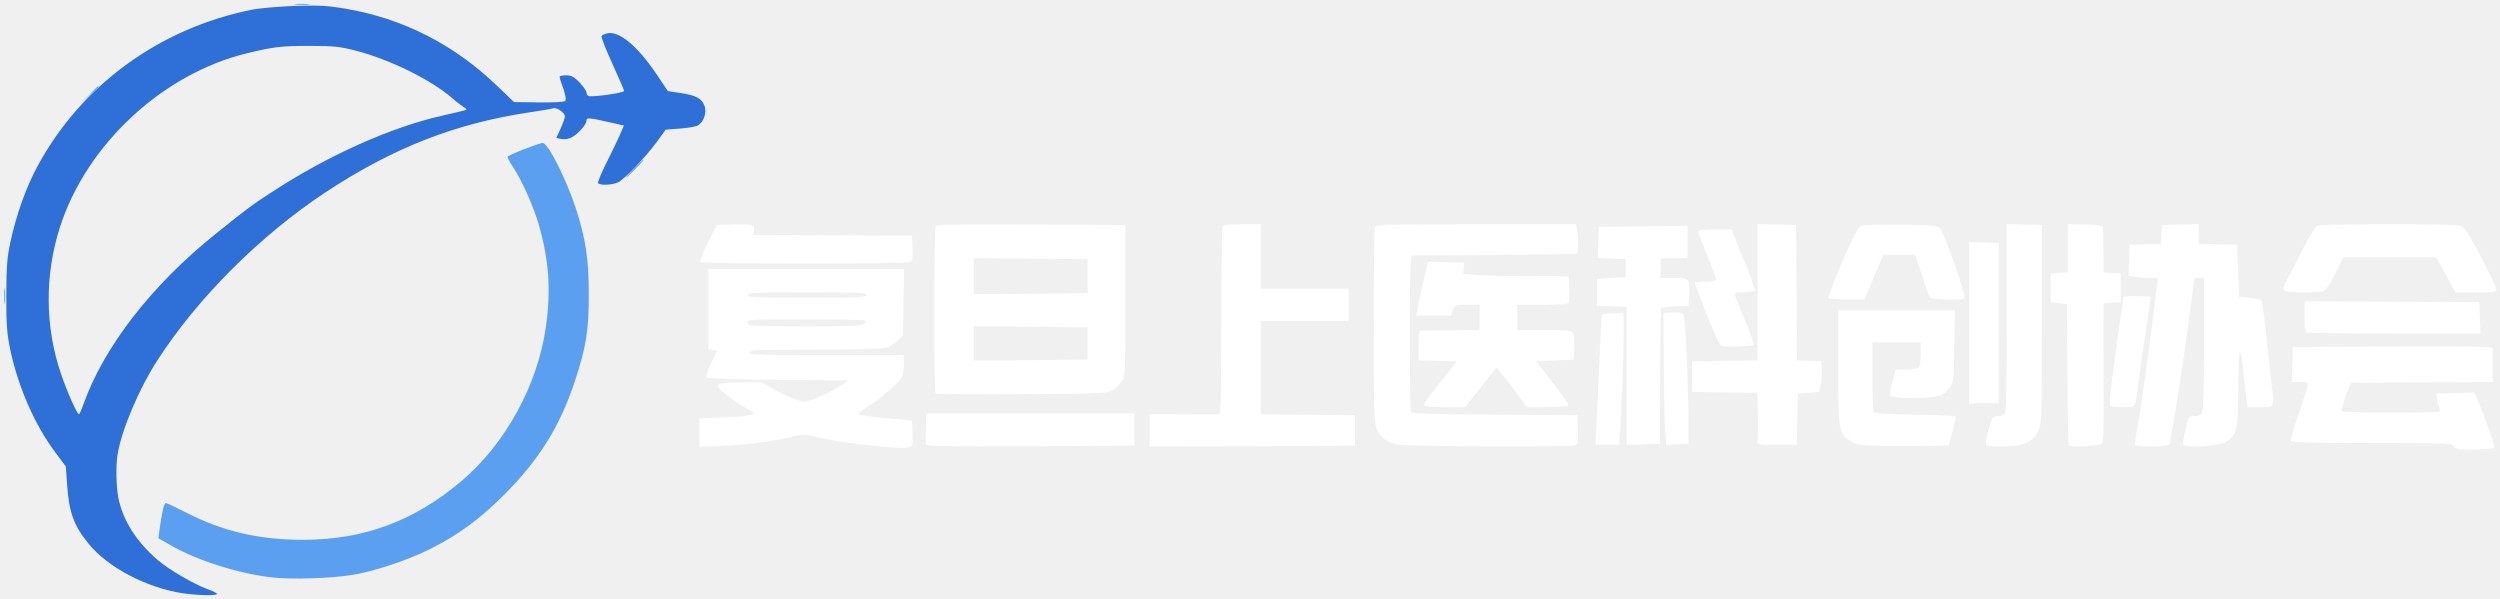
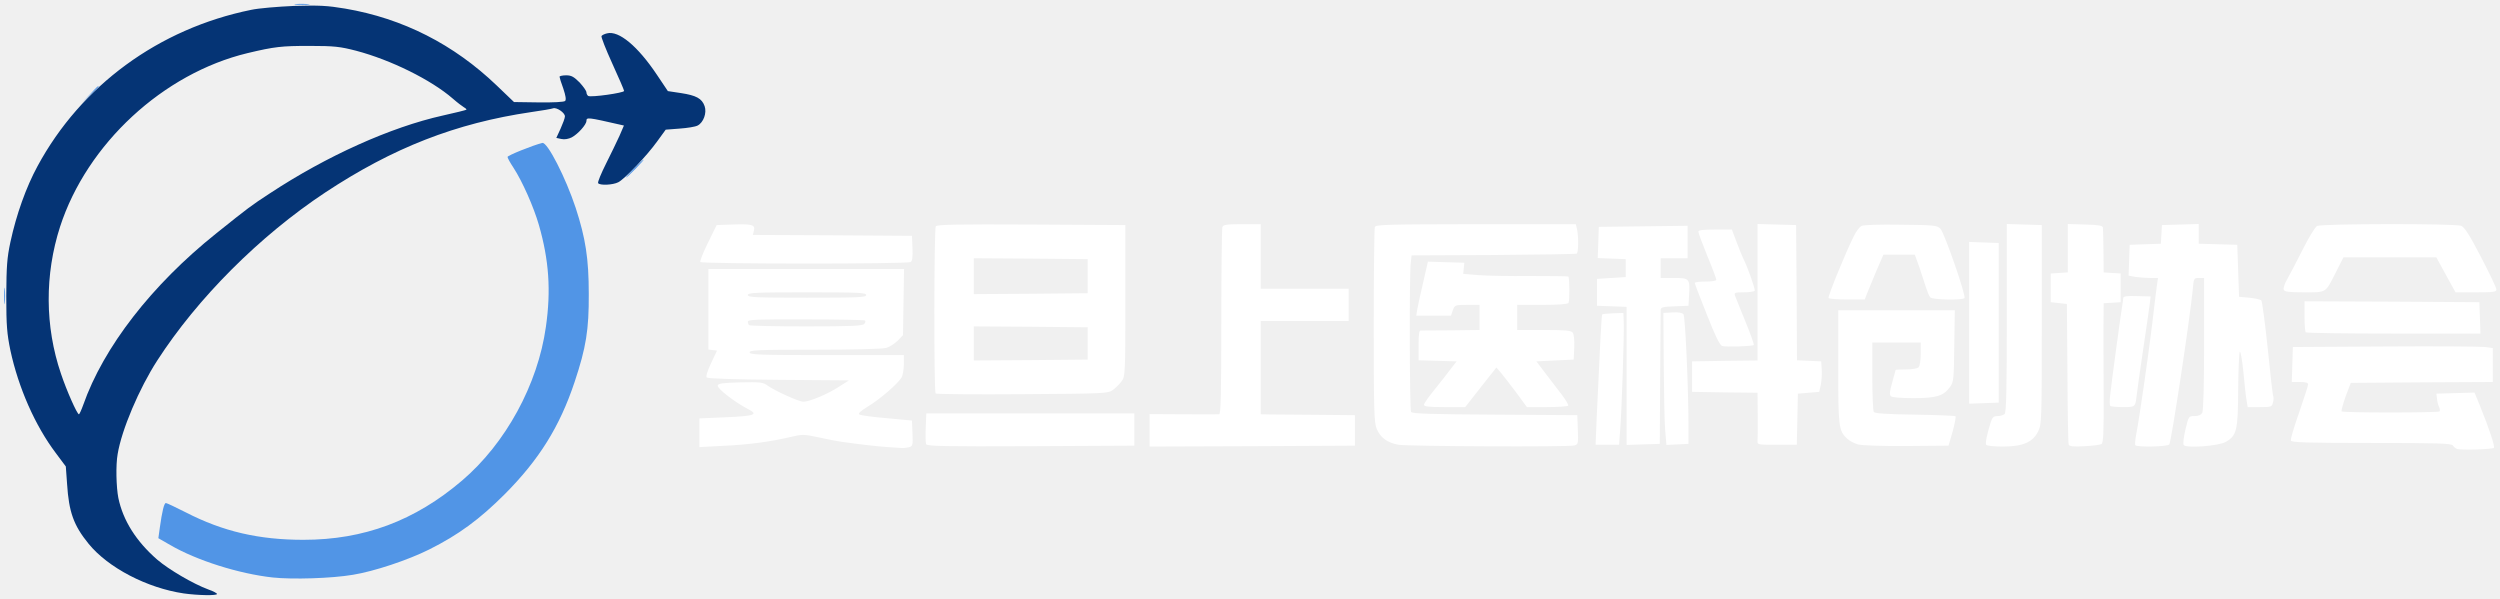
<svg xmlns="http://www.w3.org/2000/svg" viewBox="135 106 1394 334">
-   <path fill="#2f6fd8" fill-rule="evenodd" d="M237.5,436.9C217.1,433.9 195.3,422.6 184.4,409.2C176.1,399.0 173.4,391.6 172.4,375.8L171.7,366.1 L166.1,358.6C154.5,343.2 145.3,322.2 140.8,301.4C138.9,292.1 138.5,287.7 138.5,271.0C138.6,254.5 138.9,249.9 140.8,241.0C144.1,225.6 149.6,210.3 155.9,198.7C180.2,153.7 223.5,122.0 275.0,111.5C279.1,110.6 289.9,109.7 299.0,109.3C312.9,108.9 317.4,109.1 327.5,110.8C359.7,116.3 388.0,130.7 412.0,153.7L421.6,162.9 L435.4,163.1C443.4,163.2 449.5,162.9 450.1,162.3C450.8,161.6 450.4,159.3 449.1,155.4C447.9,152.2 447.0,149.2 447.0,148.8C447.0,148.4 448.6,148.0 450.7,148.0C453.6,148.0 455.0,148.8 458.2,152.0C460.3,154.3 462.0,156.7 462.0,157.5C462.0,158.3 462.5,159.2 463.0,159.5C464.5,160.4 483.0,157.8 483.0,156.7C483.0,156.2 480.0,149.3 476.4,141.4C472.8,133.5 470.1,126.6 470.4,126.1C470.7,125.6 472.1,124.9 473.5,124.6C480.0,122.9 490.6,131.7 501.3,147.7L507.4,156.8 L514.7,157.9C523.2,159.2 526.4,160.9 527.9,165.2C529.2,168.9 527.3,174.3 524.0,176.0C522.7,176.7 518.2,177.4 514.0,177.7L506.2,178.3 L501.4,184.9C495.5,193.1 483.4,205.7 479.8,207.6C476.7,209.2 469.4,209.5 468.5,208.1C468.2,207.5 470.2,202.7 472.9,197.3C475.6,191.9 479.0,184.9 480.4,181.8L482.9,176.0 L480.7,175.5C462.8,171.4 462.0,171.3 462.0,173.4C462.0,175.5 457.2,180.8 453.8,182.6C452.0,183.5 449.8,183.9 448.0,183.5L445.2,182.9 L447.6,177.7C448.9,174.8 450.0,171.8 450.0,170.9C450.0,168.8 445.3,165.7 443.4,166.4C442.6,166.7 437.1,167.7 431.2,168.5C389.1,174.7 354.1,188.4 316.4,213.3C279.7,237.6 245.1,272.3 222.7,307.0C212.6,322.6 202.8,345.7 200.6,359.2C199.5,365.3 199.8,377.6 201.0,383.7C203.6,396.2 210.9,407.8 222.6,418.0C229.1,423.6 242.8,431.6 251.2,434.7C253.9,435.6 256.0,436.8 256.0,437.2C256.0,438.2 245.4,438.0 237.5,436.9ZM181.4,331.8C192.7,299.6 219.6,264.9 255.5,236.2C274.0,221.4 274.8,220.8 285.5,213.8C317.1,193.0 352.8,176.9 382.0,170.4C388.9,168.9 394.7,167.4 395.0,167.2C395.3,167.0 394.7,166.4 393.8,165.9C392.8,165.3 390.0,163.2 387.5,161.0C375.4,150.5 352.9,139.4 333.6,134.3C324.7,132.0 321.5,131.6 307.5,131.6C292.1,131.6 288.2,132.0 273.1,135.6C226.0,146.9 183.5,186.2 168.5,232.4C159.9,259.1 160.0,288.0 169.0,314.4C172.1,323.7 178.0,337.0 179.0,337.0C179.3,337.0 180.4,334.6 181.4,331.8Z" />
-   <path fill="#5a9ff0" fill-rule="evenodd" d="M287.0,428.0C268.1,425.9 244.7,418.5 229.9,409.9L223.3,406.1 L224.1,400.3C225.4,391.0 226.5,386.5 227.5,386.5C228.1,386.5 233.0,388.9 238.6,391.7C259.4,402.4 279.4,407.0 304.2,407.0C337.9,407.0 366.3,396.4 392.6,374.0C417.0,353.2 434.9,320.4 439.4,288.2C442.3,267.9 441.1,251.0 435.5,231.5C432.6,221.4 426.2,207.0 421.3,199.5C419.5,196.8 418.0,194.1 418.0,193.5C418.0,192.7 432.1,187.0 437.4,185.7C440.2,185.0 450.5,205.2 456.0,221.9C461.5,238.8 463.3,250.1 463.3,270.0C463.4,289.9 461.8,299.8 455.4,319.0C447.1,343.9 435.6,362.3 416.5,381.5C402.4,395.6 390.7,404.2 374.3,412.4C362.5,418.3 343.6,424.6 331.8,426.5C320.1,428.5 298.1,429.2 287.0,428.0ZM137.3,271.0C137.3,266.9 137.5,265.2 137.7,267.2C137.9,269.3 137.9,272.7 137.7,274.8C137.5,276.8 137.3,275.1 137.3,271.0ZM488.5,200.0C491.2,197.2 493.6,195.0 493.9,195.0C494.2,195.0 492.2,197.2 489.5,200.0C486.8,202.8 484.4,205.0 484.1,205.0C483.8,205.0 485.8,202.8 488.5,200.0ZM185.0,158.8C189.1,154.3 190.0,153.5 190.0,154.3C190.0,154.5 187.9,156.6 185.2,159.0L180.5,163.5 L185.0,158.8ZM299.7,108.3C301.5,108.1 304.7,108.1 306.7,108.3C308.8,108.5 307.4,108.7 303.5,108.7C299.6,108.7 298.0,108.5 299.7,108.3Z" />
+   <path fill="#053475" fill-rule="evenodd" d="M237.5,436.9C217.1,433.9 195.3,422.6 184.4,409.2C176.1,399.0 173.4,391.6 172.4,375.8L171.7,366.1 L166.1,358.6C154.5,343.2 145.3,322.2 140.8,301.4C138.9,292.1 138.5,287.7 138.5,271.0C138.6,254.5 138.9,249.9 140.8,241.0C144.1,225.6 149.6,210.3 155.9,198.7C180.2,153.7 223.5,122.0 275.0,111.5C279.1,110.6 289.9,109.7 299.0,109.3C312.9,108.9 317.4,109.1 327.5,110.8C359.7,116.3 388.0,130.7 412.0,153.7L421.6,162.9 L435.4,163.1C443.4,163.2 449.5,162.9 450.1,162.3C450.8,161.6 450.4,159.3 449.1,155.4C447.9,152.2 447.0,149.2 447.0,148.8C447.0,148.4 448.6,148.0 450.7,148.0C453.6,148.0 455.0,148.8 458.2,152.0C460.3,154.3 462.0,156.7 462.0,157.5C462.0,158.3 462.5,159.2 463.0,159.5C464.5,160.4 483.0,157.8 483.0,156.7C483.0,156.2 480.0,149.3 476.4,141.4C472.8,133.5 470.1,126.6 470.4,126.1C470.7,125.6 472.1,124.9 473.5,124.6C480.0,122.9 490.6,131.7 501.3,147.7L507.4,156.8 L514.7,157.9C523.2,159.2 526.4,160.9 527.9,165.2C529.2,168.9 527.3,174.3 524.0,176.0C522.7,176.7 518.2,177.4 514.0,177.7L506.2,178.3 L501.4,184.9C495.5,193.1 483.4,205.7 479.8,207.6C476.7,209.2 469.4,209.5 468.5,208.1C468.2,207.5 470.2,202.7 472.9,197.3C475.6,191.9 479.0,184.9 480.4,181.8L482.9,176.0 L480.7,175.5C462.8,171.4 462.0,171.3 462.0,173.4C462.0,175.5 457.2,180.8 453.8,182.6C452.0,183.5 449.8,183.9 448.0,183.5L445.2,182.9 L447.6,177.7C448.9,174.8 450.0,171.8 450.0,170.9C450.0,168.8 445.3,165.7 443.4,166.4C442.6,166.7 437.1,167.7 431.2,168.5C389.1,174.7 354.1,188.4 316.4,213.3C279.7,237.6 245.1,272.3 222.7,307.0C212.6,322.6 202.8,345.7 200.6,359.2C199.5,365.3 199.8,377.6 201.0,383.7C203.6,396.2 210.9,407.8 222.6,418.0C229.1,423.6 242.8,431.6 251.2,434.7C253.9,435.6 256.0,436.8 256.0,437.2C256.0,438.2 245.4,438.0 237.5,436.9ZM181.4,331.8C192.7,299.6 219.6,264.9 255.5,236.2C274.0,221.4 274.8,220.8 285.5,213.8C317.1,193.0 352.8,176.9 382.0,170.4C388.9,168.9 394.7,167.4 395.0,167.2C395.3,167.0 394.7,166.4 393.8,165.9C392.8,165.3 390.0,163.2 387.5,161.0C375.4,150.5 352.9,139.4 333.6,134.3C324.7,132.0 321.5,131.6 307.5,131.6C292.1,131.6 288.2,132.0 273.1,135.6C226.0,146.9 183.5,186.2 168.5,232.4C159.9,259.1 160.0,288.0 169.0,314.4C172.1,323.7 178.0,337.0 179.0,337.0C179.3,337.0 180.4,334.6 181.4,331.8Z" />
+   <path fill="#5195e6" fill-rule="evenodd" d="M287.0,428.0C268.1,425.9 244.7,418.5 229.9,409.9L223.3,406.1 L224.1,400.3C225.4,391.0 226.5,386.5 227.5,386.5C228.1,386.5 233.0,388.9 238.6,391.7C259.4,402.4 279.4,407.0 304.2,407.0C337.9,407.0 366.3,396.4 392.6,374.0C417.0,353.2 434.9,320.4 439.4,288.2C442.3,267.9 441.1,251.0 435.5,231.5C432.6,221.4 426.2,207.0 421.3,199.5C419.5,196.8 418.0,194.1 418.0,193.5C418.0,192.7 432.1,187.0 437.4,185.7C440.2,185.0 450.5,205.2 456.0,221.9C461.5,238.8 463.3,250.1 463.3,270.0C463.4,289.9 461.8,299.8 455.4,319.0C447.1,343.9 435.6,362.3 416.5,381.5C402.4,395.6 390.7,404.2 374.3,412.4C362.5,418.3 343.6,424.6 331.8,426.5C320.1,428.5 298.1,429.2 287.0,428.0ZM137.3,271.0C137.3,266.9 137.5,265.2 137.7,267.2C137.9,269.3 137.9,272.7 137.7,274.8C137.5,276.8 137.3,275.1 137.3,271.0ZM488.5,200.0C491.2,197.2 493.6,195.0 493.9,195.0C494.2,195.0 492.2,197.2 489.5,200.0C486.8,202.8 484.4,205.0 484.1,205.0C483.8,205.0 485.8,202.8 488.5,200.0ZM185.0,158.8C189.1,154.3 190.0,153.5 190.0,154.3C190.0,154.5 187.9,156.6 185.2,159.0L180.5,163.5 L185.0,158.8ZM299.7,108.3C301.5,108.1 304.7,108.1 306.7,108.3C308.8,108.5 307.4,108.7 303.5,108.7C299.6,108.7 298.0,108.5 299.7,108.3Z" />
  <path fill="#ffffff" fill-rule="evenodd" d="M1505.0,356.3C1504.2,356.0 1503.1,355.1 1502.7,354.4C1502.0,353.2 1493.8,353.0 1457.4,353.0C1421.4,353.0 1412.8,352.7 1412.4,351.7C1412.1,350.9 1414.2,343.9 1417.0,336.0C1419.7,328.1 1422.0,321.1 1422.0,320.3C1422.0,319.4 1420.6,319.0 1417.5,319.0L1412.9,319.0 L1413.2,309.2L1413.5,299.5 L1465.0,299.2C1493.3,299.0 1518.4,299.2 1520.8,299.5L1525.0,300.1 L1525.0,309.5L1525.0,319.0 L1485.4,319.2L1445.8,319.5 L1442.9,327.1C1441.4,331.4 1440.4,335.1 1440.7,335.4C1441.5,336.2 1494.5,336.2 1495.3,335.4C1495.6,335.0 1495.5,334.0 1495.1,333.1C1494.6,332.2 1494.0,330.1 1493.9,328.5L1493.5,325.5 L1504.1,325.2L1514.8,324.9 L1517.8,332.2C1522.9,344.8 1526.3,355.0 1525.6,355.7C1524.7,356.6 1507.0,357.1 1505.0,356.3ZM630.0,355.3C624.9,355.0 613.7,353.7 604.5,352.4C602.3,352.1 596.5,351.0 591.6,349.9C583.3,348.1 582.3,348.1 576.1,349.6C564.8,352.3 552.0,354.0 538.2,354.6L525.0,355.3 L525.0,347.3L525.0,339.3 L539.0,338.7C555.8,338.0 558.2,337.2 552.1,334.1C544.8,330.3 534.9,322.7 535.2,321.0C535.5,319.8 537.7,319.5 547.8,319.2C558.9,319.0 560.4,319.1 563.0,321.0C567.2,324.0 580.5,330.0 582.9,330.0C586.3,330.0 596.0,326.0 602.4,321.9L608.4,318.1 L569.3,317.8C544.8,317.6 529.7,317.1 529.1,316.5C528.5,315.9 529.4,313.0 531.5,308.5L534.8,301.5 L532.4,301.2L530.0,300.9 L530.0,278.4L530.0,256.0 L584.6,256.0L639.1,256.0 L638.8,274.4L638.5,292.9 L635.6,295.9C633.9,297.6 631.0,299.5 629.1,300.0C627.0,300.6 610.0,301.0 589.2,301.0C557.7,301.0 553.0,301.2 553.0,302.5C553.0,303.8 558.4,304.0 596.0,304.0L639.0,304.0 L639.0,309.2C638.9,312.1 638.4,315.4 637.7,316.5C635.6,320.0 625.8,328.5 619.2,332.5C614.5,335.4 613.3,336.6 614.3,337.2C615.1,337.6 622.0,338.6 629.7,339.2L643.5,340.5 L643.8,347.6C644.1,354.3 643.9,354.8 641.8,355.4C640.5,355.7 638.6,355.9 637.5,355.8C636.4,355.7 633.0,355.5 630.0,355.3ZM651.4,353.7C651.1,352.9 651.0,348.8 651.2,344.4L651.5,336.5 L709.5,336.5L767.5,336.5 L767.5,345.5L767.5,354.5 L709.7,354.8C662.0,355.0 651.9,354.8 651.4,353.7ZM776.0,346.0L776.0,336.9 L794.8,337.0C805.1,337.0 814.1,337.1 814.8,337.0C815.7,337.0 816.0,326.0 816.0,285.6C816.0,257.3 816.3,233.5 816.6,232.6C817.1,231.3 819.1,231.0 827.6,231.0L838.0,231.0 L838.0,249.0L838.0,267.0 L862.5,267.0L887.0,267.0 L887.0,276.0L887.0,285.0 L862.5,285.0L838.0,285.0 L838.0,311.0L838.0,337.0 L843.2,337.1C846.1,337.1 858.0,337.2 869.5,337.3L890.5,337.5 L890.5,346.0L890.5,354.5 L833.2,354.8L776.0,355.0 L776.0,346.0ZM914.8,354.0C908.6,352.9 904.6,350.0 902.6,345.0C901.2,341.5 901.0,334.4 901.0,287.6C901.0,258.2 901.3,233.5 901.6,232.6C902.1,231.2 908.5,231.1 958.0,231.0L1013.7,231.0 L1014.4,234.1C1015.3,238.6 1015.1,246.8 1014.2,247.4C1013.7,247.7 992.8,248.0 967.7,248.2L922.1,248.4 L921.6,253.0C920.8,260.6 921.0,334.4 921.8,335.7C922.4,336.7 933.3,337.0 968.6,337.2L1014.5,337.5 L1014.8,345.6C1015.1,353.4 1015.0,353.8 1012.8,354.4C1009.4,355.3 920.3,354.9 914.8,354.0ZM1171.0,353.8C1169.1,353.3 1166.4,351.9 1165.1,350.7C1160.2,346.2 1160.0,344.3 1160.0,310.5L1160.0,279.0 L1192.5,279.0L1225.0,279.0 L1224.7,298.9C1224.5,317.3 1224.3,319.1 1222.4,321.7C1218.7,326.8 1214.8,328.0 1201.9,328.0C1194.9,328.0 1190.0,327.6 1189.3,326.9C1188.5,326.1 1188.7,324.0 1190.1,319.2C1191.1,315.5 1192.0,312.4 1192.0,312.3C1192.0,312.1 1194.6,312.0 1197.8,312.0C1201.0,312.0 1204.1,311.5 1204.8,310.8C1205.5,310.1 1206.0,306.9 1206.0,303.3L1206.0,297.0 L1192.5,297.0L1179.0,297.0 L1179.0,315.8C1179.0,326.1 1179.4,335.0 1179.8,335.7C1180.3,336.5 1186.9,337.0 1202.7,337.2C1214.9,337.4 1225.1,337.8 1225.4,338.1C1225.7,338.4 1225.0,342.2 1223.8,346.6L1221.5,354.5 L1198.0,354.7C1184.8,354.8 1173.0,354.4 1171.0,353.8ZM1242.5,354.0C1241.9,353.1 1242.9,348.3 1245.1,341.2C1246.0,338.6 1246.7,338.0 1248.9,338.0C1250.4,338.0 1252.1,337.5 1252.8,336.8C1253.7,335.9 1254.0,322.6 1254.0,283.3L1254.0,230.9 L1263.8,231.2L1273.5,231.5 L1273.5,287.0C1273.5,340.5 1273.4,342.6 1271.5,346.5C1268.5,352.6 1262.9,355.0 1251.8,355.0C1247.0,355.0 1242.8,354.6 1242.5,354.0ZM1288.5,353.9C1288.2,353.1 1287.9,335.2 1287.8,314.0L1287.5,275.5 L1283.0,275.0L1278.5,274.5 L1278.5,266.5L1278.5,258.5 L1283.2,258.2L1288.0,257.9 L1288.0,244.4L1288.0,230.9 L1297.8,231.2C1305.5,231.4 1307.5,231.8 1307.6,233.0C1307.7,233.8 1307.8,239.8 1307.9,246.2L1308.0,257.9 L1312.8,258.2L1317.5,258.5 L1317.5,266.5L1317.5,274.5 L1312.8,274.8L1308.0,275.1 L1307.9,288.3C1307.9,295.6 1307.9,313.0 1308.0,327.2C1308.1,346.9 1307.8,353.0 1306.8,353.6C1306.1,354.0 1301.9,354.6 1297.3,354.8C1290.9,355.2 1288.9,354.9 1288.5,353.9ZM1325.6,354.2C1325.4,353.8 1325.6,351.2 1326.1,348.5C1328.0,338.7 1333.0,303.7 1335.0,287.2C1336.1,278.0 1337.2,268.4 1337.6,265.8L1338.3,261.0 L1333.9,261.0C1331.5,261.0 1327.8,260.7 1325.7,260.4L1321.9,259.7 L1322.2,251.1L1322.5,242.5 L1331.2,242.2L1339.9,241.9 L1340.2,236.7L1340.5,231.5 L1350.8,231.2L1361.0,230.9 L1361.0,236.4L1361.0,241.9 L1371.8,242.2L1382.5,242.5 L1383.0,257.0L1383.5,271.5 L1389.2,272.0C1392.3,272.3 1395.4,273.0 1395.9,273.5C1396.4,274.1 1398.0,286.2 1399.5,300.4C1400.9,314.7 1402.3,326.7 1402.6,327.1C1402.8,327.6 1402.8,329.1 1402.4,330.5C1401.8,332.9 1401.4,333.0 1395.0,333.0L1388.3,333.0 L1387.7,329.3C1387.3,327.2 1386.5,320.0 1385.9,313.2C1385.2,306.5 1384.3,301.5 1383.9,302.2C1383.5,302.8 1383.1,312.4 1383.0,323.4C1382.9,346.0 1382.2,348.9 1376.1,352.4C1372.1,354.7 1353.8,356.1 1352.6,354.1C1352.2,353.5 1352.6,349.6 1353.6,345.5C1355.4,338.1 1355.4,338.0 1358.6,338.0C1360.9,338.0 1362.3,337.4 1363.0,336.1C1363.6,334.8 1364.0,320.9 1364.0,297.6L1364.0,261.0 L1361.1,261.0C1358.3,261.0 1358.2,261.1 1357.6,268.2C1356.0,284.4 1345.8,352.0 1344.6,353.8C1343.8,355.1 1326.4,355.5 1325.6,354.2ZM1025.3,339.2C1027.2,297.6 1028.0,281.6 1028.4,281.3C1028.6,281.1 1031.4,280.8 1034.5,280.7L1040.2,280.5 L1040.4,285.5C1040.7,291.8 1039.3,334.8 1038.4,345.8L1037.8,354.0 L1031.3,354.0L1024.7,354.0 L1025.3,339.2ZM1042.0,315.6L1042.0,277.1 L1033.8,276.8L1025.5,276.5 L1025.5,269.0L1025.5,261.5 L1033.5,261.0L1041.5,260.5 L1041.5,255.5L1041.5,250.5 L1033.7,250.2L1025.9,249.9 L1026.2,241.2L1026.5,232.5 L1051.2,232.2L1076.0,231.9 L1076.0,241.0L1076.0,250.0 L1068.5,250.0L1061.0,250.0 L1061.0,255.5L1061.0,261.0 L1068.5,261.0C1077.1,261.0 1077.4,261.3 1076.8,271.1L1076.5,276.5 L1068.8,276.8C1062.2,277.0 1061.0,277.4 1061.0,278.8C1061.0,279.7 1060.9,296.9 1060.7,317.0L1060.5,353.5 L1051.2,353.8L1042.0,354.1 L1042.0,315.6ZM1063.5,345.8C1063.1,341.2 1062.8,324.7 1062.7,309.0L1062.5,280.5 L1067.6,280.2C1070.9,280.0 1073.0,280.4 1073.7,281.2C1074.7,282.4 1076.5,322.5 1076.5,344.0L1076.5,353.5 L1070.3,353.8L1064.2,354.1 L1063.5,345.8ZM1115.0,351.8C1115.1,350.5 1115.2,344.0 1115.1,337.3L1115.0,325.0 L1096.8,324.8L1078.5,324.5 L1078.5,316.0L1078.5,307.5 L1096.8,307.2L1115.0,307.0 L1115.0,268.9L1115.0,230.9 L1125.8,231.2L1136.5,231.5 L1136.8,269.2L1137.0,306.9 L1143.7,307.2L1150.5,307.5 L1150.8,312.0C1151.0,314.5 1150.7,318.3 1150.3,320.5L1149.4,324.5 L1143.5,325.0L1137.5,325.5 L1137.2,339.8L1136.9,354.0 L1125.9,354.0C1115.1,354.0 1114.9,354.0 1115.0,351.8ZM929.0,331.7C929.0,331.0 931.7,327.1 935.1,323.0C938.4,318.9 942.5,313.7 944.1,311.5L947.2,307.5 L936.6,307.2L926.0,306.9 L926.0,298.6C926.0,292.5 926.3,290.2 927.2,290.3C927.9,290.3 935.6,290.2 944.2,290.2L960.0,290.0 L960.0,283.0L960.0,276.0 L953.1,276.0C946.3,276.0 946.2,276.1 945.1,279.0L944.1,282.0 L934.4,282.0L924.7,282.0 L925.3,278.3C925.7,276.3 927.1,269.5 928.6,263.3L931.2,251.9 L941.4,252.2L951.5,252.5 L951.2,255.6L950.9,258.7 L959.3,259.4C964.0,259.8 977.1,260.0 988.4,259.9C999.8,259.9 1009.3,260.0 1009.5,260.2C1010.2,260.9 1010.3,273.7 1009.6,274.9C1009.1,275.6 1004.2,276.0 994.9,276.0L981.0,276.0 L981.0,283.0L981.0,290.0 L995.9,290.0C1007.5,290.0 1011.0,290.3 1011.9,291.4C1012.6,292.3 1013.0,295.5 1012.8,299.7L1012.5,306.5 L1002.1,307.0L991.7,307.5 L997.0,314.5C1000.0,318.4 1004.0,323.7 1006.1,326.4C1008.2,329.2 1009.7,331.7 1009.4,332.2C1009.1,332.6 1003.8,333.0 997.6,333.0L986.4,333.0 L980.7,325.2C977.5,321.0 973.7,316.0 972.2,314.2L969.4,310.9 L960.7,321.9L952.0,333.0 L940.5,333.0C931.8,333.0 929.0,332.7 929.0,331.7ZM1311.7,332.3C1311.3,332.0 1311.3,329.4 1311.6,326.6C1312.1,321.4 1317.8,279.2 1318.5,275.5C1318.7,274.4 1318.9,272.9 1318.9,272.2C1319.0,271.2 1321.0,270.9 1326.6,271.1L1334.2,271.3 L1333.7,275.4C1333.4,277.7 1331.8,289.2 1330.0,301.0C1328.3,312.8 1326.6,324.3 1326.4,326.5C1325.7,333.0 1325.6,333.0 1318.7,333.0C1315.2,333.0 1312.0,332.7 1311.7,332.3ZM1233.0,286.0L1233.0,240.9 L1241.2,241.2L1249.5,241.5 L1249.5,286.0L1249.5,330.5 L1241.2,330.8L1233.0,331.1 L1233.0,286.0ZM656.7,325.4C655.7,324.4 655.8,233.8 656.8,232.2C657.5,231.2 668.8,231.0 710.1,231.2L762.5,231.5 L762.5,273.7C762.5,314.7 762.4,315.9 760.4,318.6C759.3,320.1 757.1,322.3 755.6,323.4C752.9,325.4 751.5,325.5 705.1,325.8C678.9,326.0 657.1,325.8 656.7,325.4ZM741.5,297.5L741.5,288.5 L709.8,288.2L678.0,288.0 L678.0,297.5L678.0,307.0 L709.8,306.8L741.5,306.5 L741.5,297.5ZM1095.2,298.9C1093.9,298.4 1091.1,292.6 1086.7,281.3C1083.0,272.1 1080.0,264.2 1080.0,263.8C1080.0,263.3 1082.7,263.0 1086.0,263.0C1089.5,263.0 1092.0,262.6 1092.0,262.0C1092.0,261.4 1089.8,255.4 1087.0,248.7C1084.3,242.0 1082.0,235.9 1082.0,235.2C1082.0,234.3 1084.5,234.0 1091.3,234.0L1100.7,234.0 L1103.4,241.2C1104.9,245.2 1106.6,249.3 1107.1,250.3C1109.3,254.4 1113.9,267.4 1113.4,268.1C1113.1,268.6 1110.4,269.0 1107.3,269.0C1102.5,269.0 1101.9,269.2 1102.4,270.8C1102.8,271.7 1105.4,278.2 1108.2,285.2C1111.1,292.2 1113.2,298.1 1112.9,298.4C1112.1,299.1 1097.0,299.6 1095.2,298.9ZM1420.7,291.3C1420.3,291.0 1420.0,286.9 1420.0,282.3L1420.0,274.0 L1468.8,274.2L1517.5,274.5 L1517.8,283.2L1518.1,292.0 L1469.7,292.0C1443.1,292.0 1421.0,291.7 1420.7,291.3ZM616.9,286.6C617.6,285.8 617.7,285.0 617.3,284.7C616.9,284.4 602.0,284.1 584.2,284.1C557.8,284.0 552.0,284.2 552.0,285.3C552.0,286.1 552.3,287.0 552.7,287.3C553.0,287.7 567.4,288.0 584.5,288.0C610.2,288.0 616.0,287.7 616.9,286.6ZM1154.6,272.2C1154.1,271.3 1164.6,245.6 1168.9,237.3C1170.0,235.0 1171.9,232.6 1172.9,232.0C1174.1,231.4 1182.6,231.1 1194.9,231.3C1213.7,231.5 1215.1,231.6 1217.0,233.6C1219.2,235.8 1231.3,270.7 1230.4,272.2C1229.5,273.5 1212.4,273.2 1211.3,271.8C1210.7,271.1 1209.7,268.7 1209.0,266.5C1208.3,264.3 1206.6,259.2 1205.3,255.2L1202.7,248.0 L1194.0,248.0L1185.2,248.0 L1181.2,257.2C1179.1,262.3 1176.7,268.0 1176.0,269.8L1174.8,273.0 L1164.9,273.0C1159.5,273.0 1154.9,272.6 1154.6,272.2ZM618.0,270.5C618.0,269.2 613.7,269.0 585.0,269.0C556.3,269.0 552.0,269.2 552.0,270.5C552.0,271.8 556.3,272.0 585.0,272.0C613.7,272.0 618.0,271.8 618.0,270.5ZM741.5,260.0L741.5,250.5 L709.8,250.2L678.0,250.0 L678.0,260.0L678.0,270.0 L709.8,269.8L741.5,269.5 L741.5,260.0ZM1408.4,267.5C1408.1,266.7 1408.9,264.1 1410.3,261.8C1411.7,259.4 1415.5,252.0 1418.9,245.3C1422.3,238.5 1425.9,232.6 1427.0,232.0C1429.4,230.7 1503.9,230.6 1507.3,231.9C1509.2,232.6 1512.0,237.0 1518.4,249.3C1523.1,258.3 1527.0,266.5 1527.0,267.4C1527.0,268.8 1525.5,269.0 1515.6,269.0L1504.2,269.0 L1498.8,259.2L1493.5,249.5 L1467.6,249.5L1441.7,249.5 L1437.6,257.6C1431.5,269.6 1432.5,269.0 1419.8,269.0C1411.1,269.0 1408.8,268.7 1408.4,267.5ZM525.5,252.1C525.2,251.6 527.1,246.7 529.8,241.3L534.6,231.5 L543.0,231.2C554.3,230.8 556.2,231.3 555.4,234.5L554.8,237.0 L599.1,237.2L643.5,237.5 L643.8,244.4C644.0,249.3 643.7,251.6 642.8,252.1C641.0,253.3 526.3,253.2 525.5,252.1Z" />
</svg>
